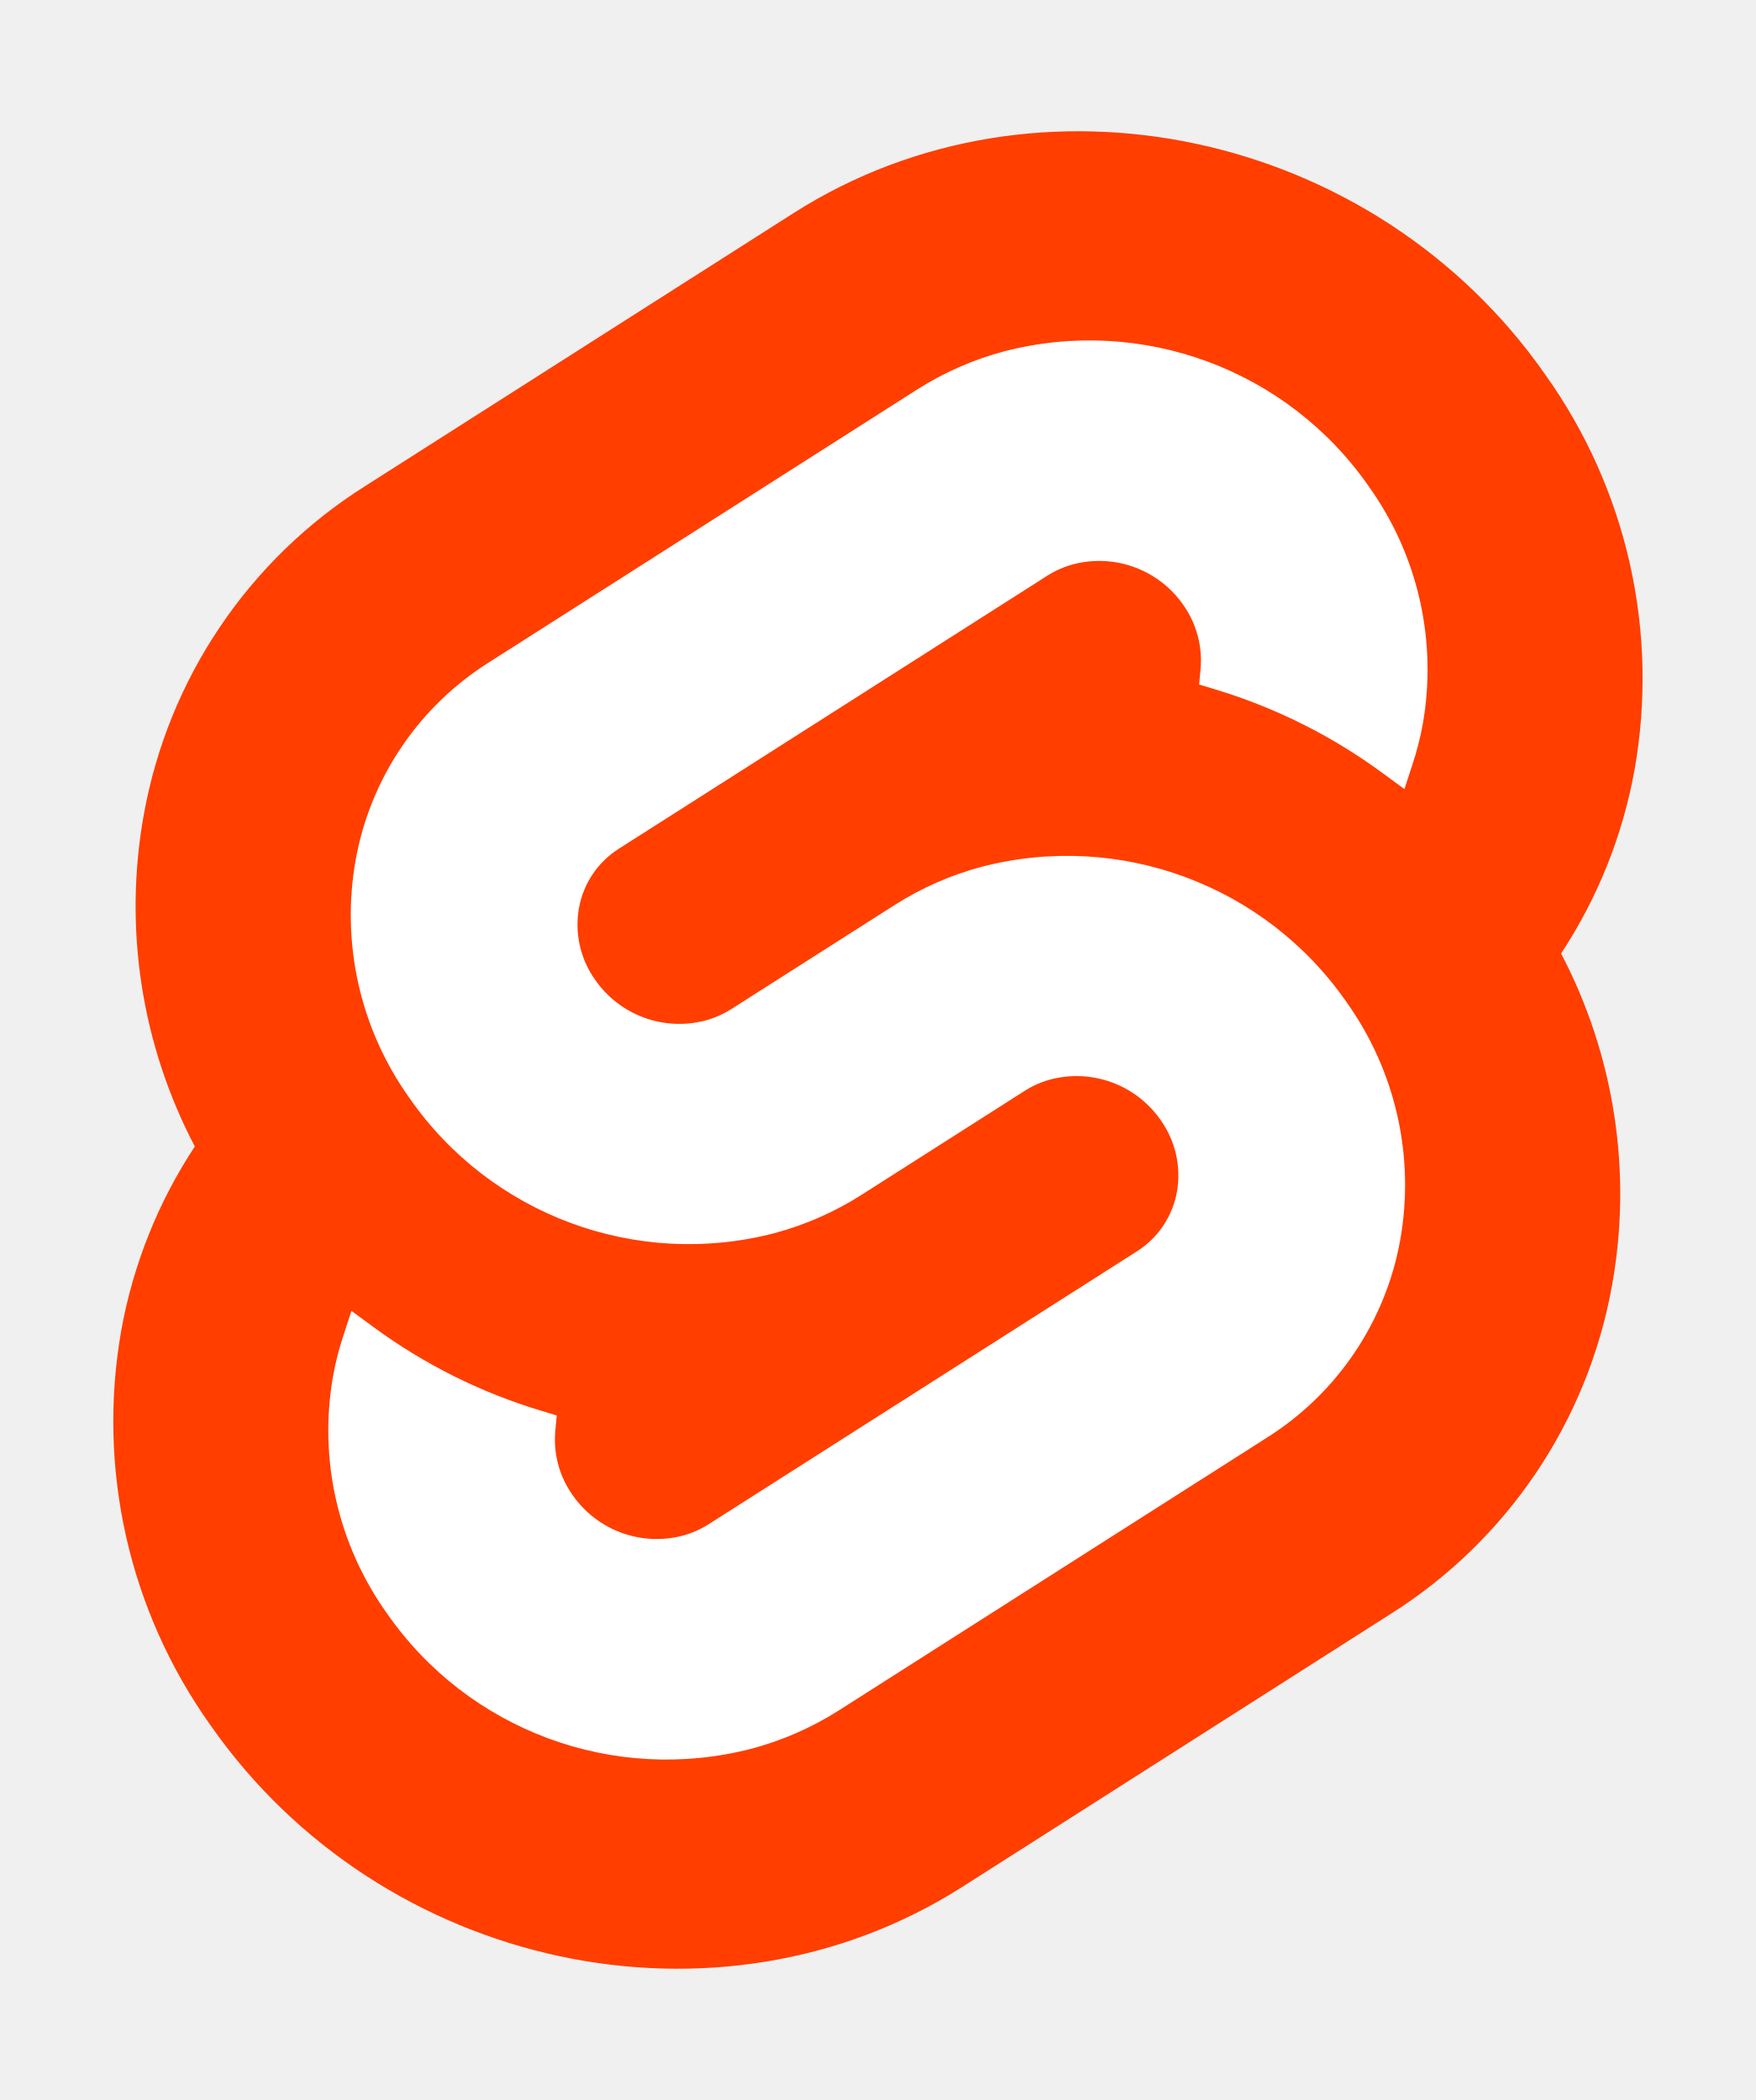
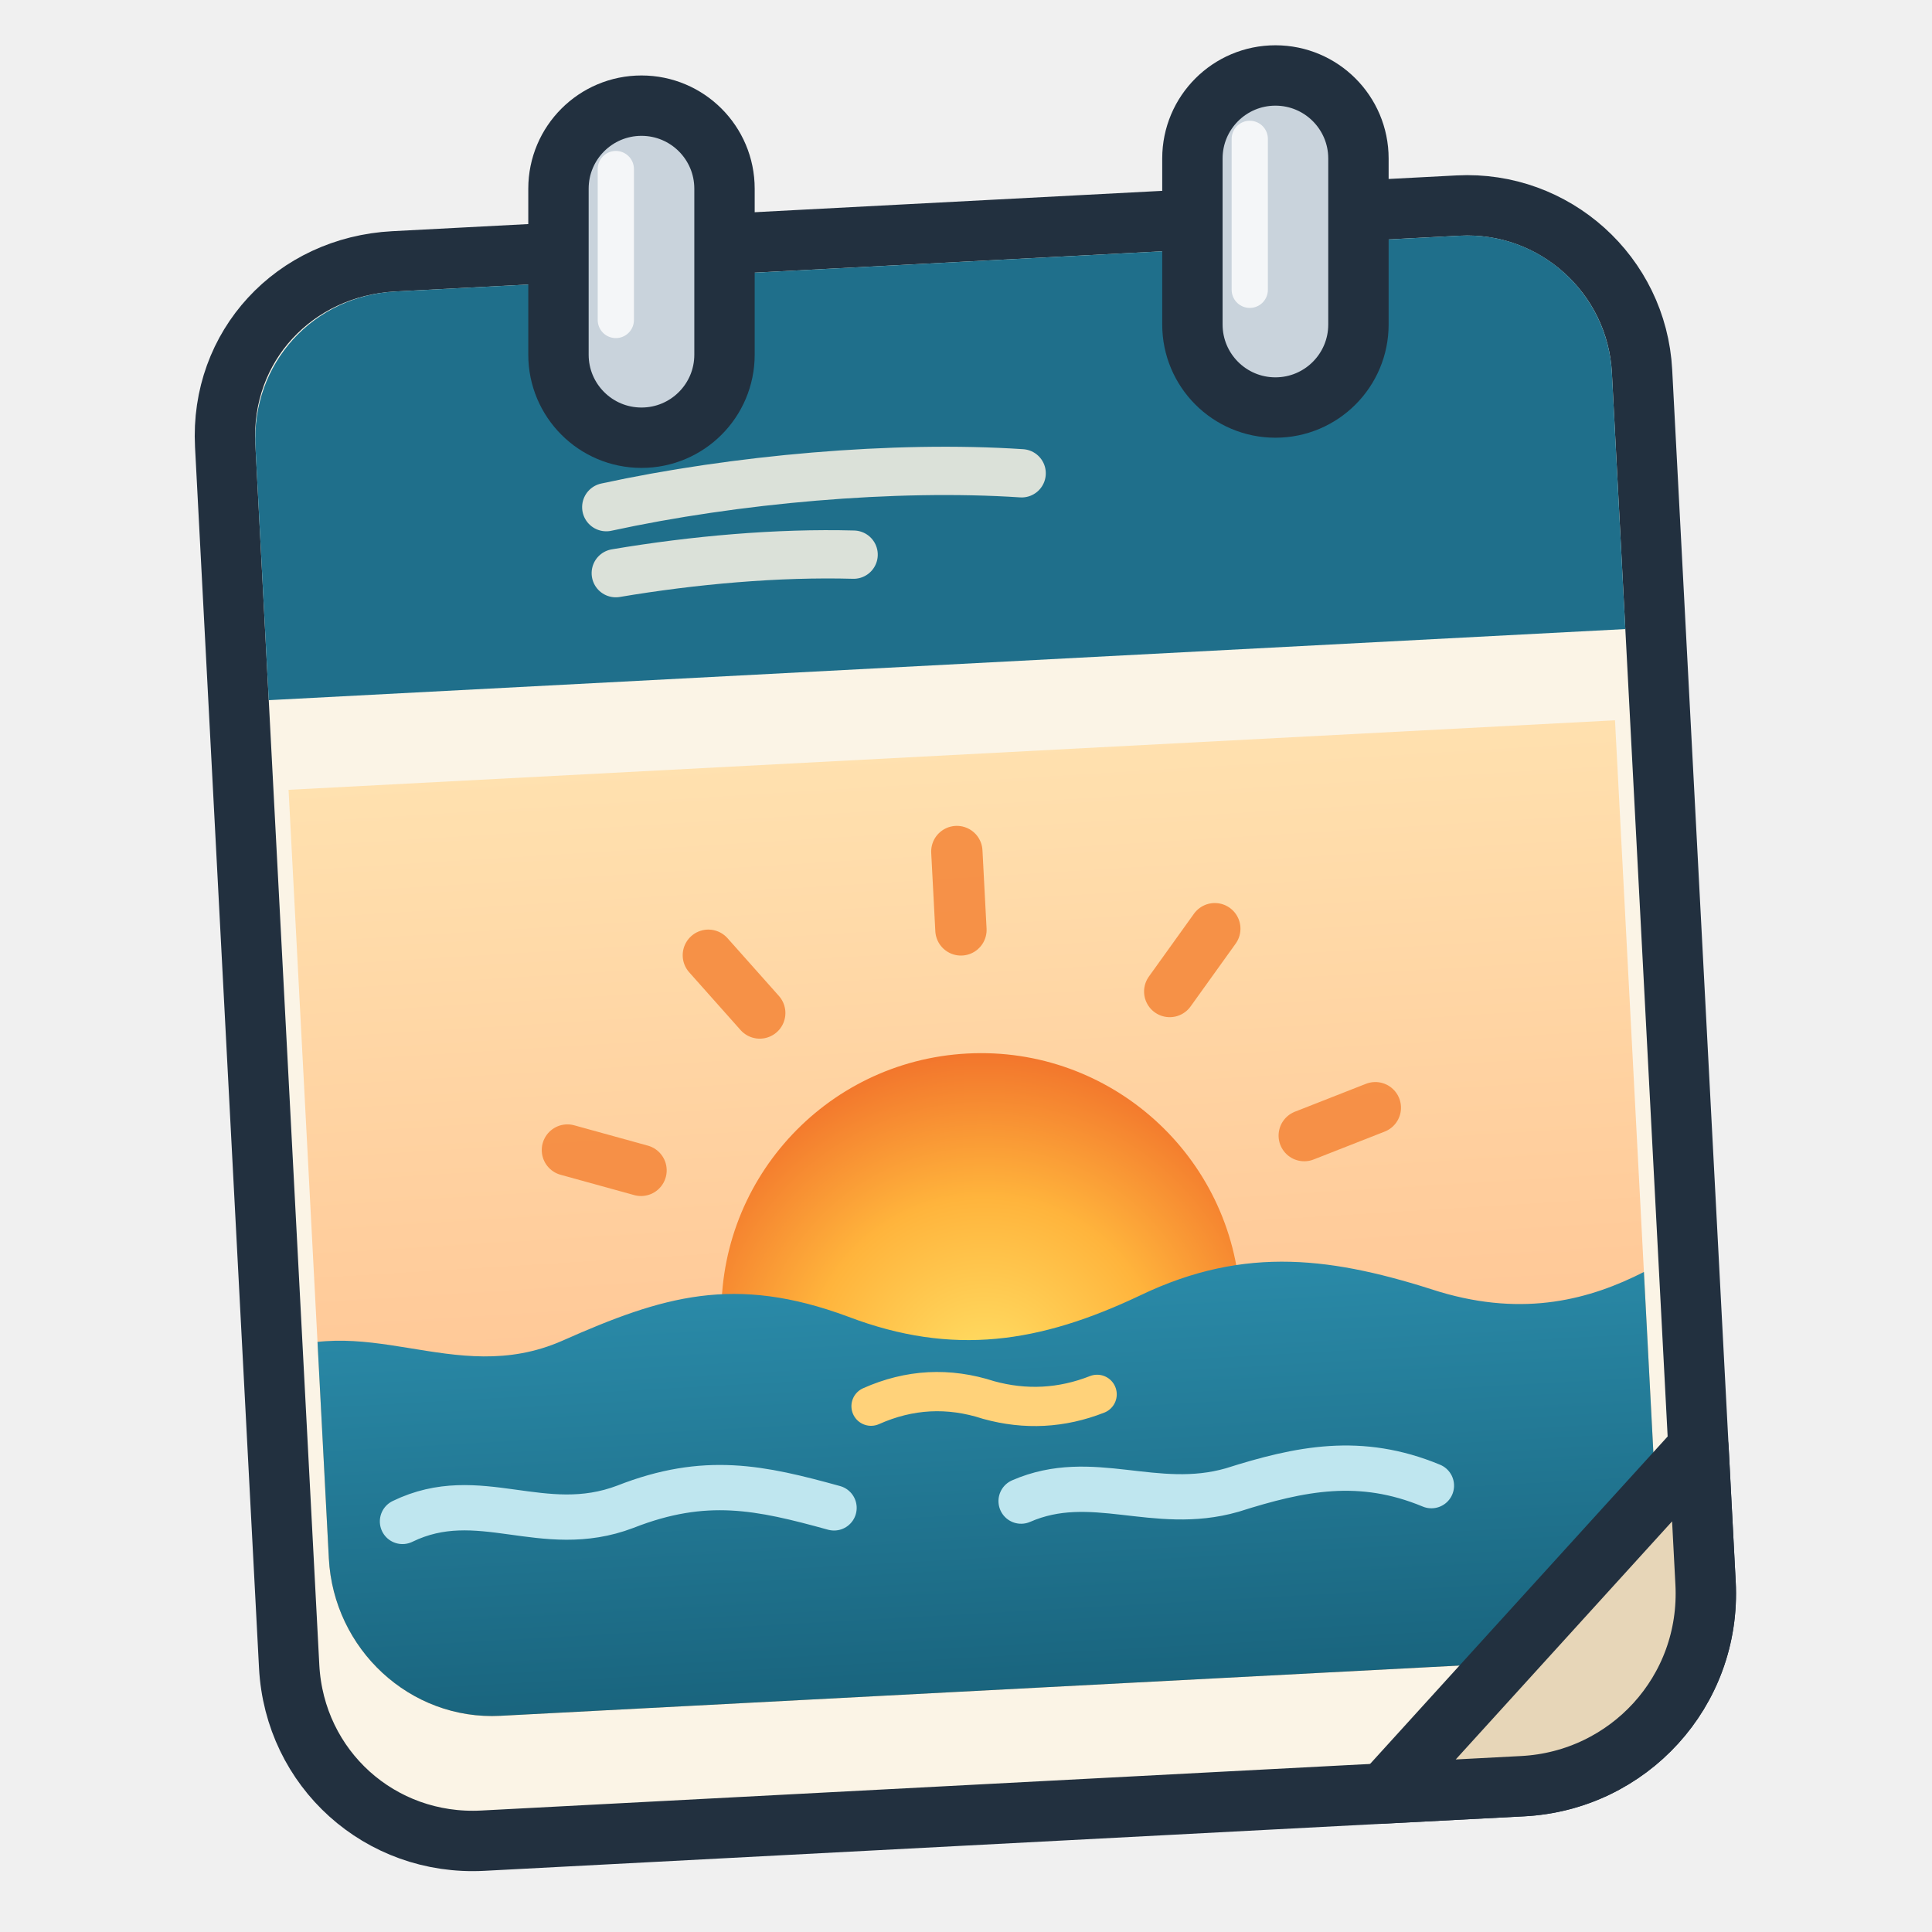
- <svg xmlns="http://www.w3.org/2000/svg" width="107" height="128" viewBox="0 0 107 128">
-   <path d="M94.157 22.819c-10.4-14.885-30.94-19.297-45.792-9.835L22.282 29.608A29.92 29.92 0 0 0 8.764 49.65a31.5 31.5 0 0 0 3.108 20.231 30 30 0 0 0-4.477 11.183 31.9 31.9 0 0 0 5.448 24.116c10.402 14.887 30.942 19.297 45.791 9.835l26.083-16.624A29.92 29.92 0 0 0 98.235 78.35a31.53 31.53 0 0 0-3.105-20.232 30 30 0 0 0 4.474-11.182 31.88 31.88 0 0 0-5.447-24.116" style="fill:#ff3e00" />
-   <path d="M45.817 106.582a20.72 20.72 0 0 1-22.237-8.243 19.17 19.17 0 0 1-3.277-14.503 18 18 0 0 1 .624-2.435l.49-1.498 1.337.981a33.6 33.6 0 0 0 10.203 5.098l.97.294-.09.968a5.85 5.85 0 0 0 1.052 3.878 6.24 6.24 0 0 0 6.695 2.485 5.8 5.8 0 0 0 1.603-.704L69.27 76.28a5.43 5.43 0 0 0 2.45-3.631 5.8 5.8 0 0 0-.987-4.371 6.24 6.24 0 0 0-6.698-2.487 5.7 5.7 0 0 0-1.6.704l-9.953 6.345a19 19 0 0 1-5.296 2.326 20.72 20.72 0 0 1-22.237-8.243 19.17 19.17 0 0 1-3.277-14.502 17.99 17.99 0 0 1 8.13-12.052l26.081-16.623a19 19 0 0 1 5.3-2.329 20.72 20.72 0 0 1 22.237 8.243 19.17 19.17 0 0 1 3.277 14.503 18 18 0 0 1-.624 2.435l-.49 1.498-1.337-.98a33.6 33.6 0 0 0-10.203-5.1l-.97-.294.09-.968a5.86 5.86 0 0 0-1.052-3.878 6.24 6.24 0 0 0-6.696-2.485 5.8 5.8 0 0 0-1.602.704L37.73 51.72a5.42 5.42 0 0 0-2.449 3.63 5.79 5.79 0 0 0 .986 4.372 6.24 6.24 0 0 0 6.698 2.486 5.8 5.8 0 0 0 1.602-.704l9.952-6.342a19 19 0 0 1 5.295-2.328 20.72 20.72 0 0 1 22.237 8.242 19.17 19.17 0 0 1 3.277 14.503 18 18 0 0 1-8.13 12.053l-26.081 16.622a19 19 0 0 1-5.3 2.328" style="fill:#fff" />
+ <svg xmlns="http://www.w3.org/2000/svg" viewBox="0 0 64 64">
+   <defs>
+     <linearGradient id="sky" x1="0" y1="0" x2="0" y2="1">
+       <stop offset="0" stop-color="#ffe2b0" />
+       <stop offset="1" stop-color="#ffb787" />
+     </linearGradient>
+     <radialGradient id="sun" cx="0.5" cy="0.62" r="0.62">
+       <stop offset="0" stop-color="#ffe066" />
+       <stop offset="0.55" stop-color="#ffb43c" />
+       <stop offset="1" stop-color="#f2752c" />
+     </radialGradient>
+     <linearGradient id="sea" x1="0" y1="0" x2="0" y2="1">
+       <stop offset="0" stop-color="#2a8aa8" />
+       <stop offset="1" stop-color="#175f78" />
+     </linearGradient>
+     <clipPath id="window">
+       <path d="M10 25h44v25.5c0 3-2.4 5.5-5.4 5.5H15.4C12.4 56 10 53.5 10 50.5z" />
+     </clipPath>
+   </defs>
+   <g transform="rotate(-3 32 34)">
+     <path d="M8.5 13.5c0-3.3 2.6-5.8 5.9-5.8h35.3c3.2 0 5.8 2.6 5.8 5.8v40.2c0 3.6-2.9 6.4-6.4 6.4H14.6c-3.4 0-6.1-2.7-6.1-6.1z" fill="#fbf4e6" stroke="#22303f" stroke-width="2" />
+     <path d="M9.5 13.6c0-2.8 2.2-4.9 4.9-4.9h35.3c2.7 0 4.8 2.2 4.8 4.8V22H9.5z" fill="#1f6f8b" />
+     <path d="M21 16.2c4.3-.7 9.6-.9 13.8-.4m-13.6 2.6c2.6-.3 5.4-.4 7.9-.2" stroke="#fbf4e6" stroke-width="1.6" stroke-linecap="round" fill="none" opacity="0.85" />
+     <g clip-path="url(#window)">
+       <rect x="8" y="24" width="48" height="34" fill="url(#sky)" />
+       <g stroke="#f58a3d" stroke-width="1.7" stroke-linecap="round" opacity="0.9">
+         <path d="M32 28.2v2.6" />
+         <path d="M23.6 31.2l1.6 2" />
+         <path d="M40.4 31.2l-1.6 2" />
+         <path d="M18.6 37.4l2.4.8" />
+         <path d="M45.4 37.4l-2.4.8" />
+       </g>
+       <circle cx="32" cy="43.5" r="8.6" fill="url(#sun)" />
+       <path d="M8 43.8c3.6-1.6 6.4 1.3 10.1-.1 3.4-1.3 5.8-1.9 9.5-.3 3.4 1.5 6.3 1.2 9.7-.2 3.6-1.5 6.5-.9 9.9.4 2.8 1 5 .5 6.8-.3V58H8z" fill="url(#sea)" />
+       <path d="M12.5 49.4c2.6-1.1 4.6.8 7.4-.1 2.7-.9 4.5-.4 6.9.4m6.2.1c2.4-.9 4.4.6 7 0 2.3-.6 4.3-.9 6.6.2" stroke="#bfe6ef" stroke-width="1.5" stroke-linecap="round" fill="none" />
+       <path d="M28.2 46.4c1.3-.5 2.6-.5 3.9 0 1.2.4 2.4.4 3.6 0" stroke="#ffd27a" stroke-width="1.3" stroke-linecap="round" fill="none" />
+     </g>
+     <path d="M55.5 49.2v4.5c0 3.6-2.9 6.4-6.4 6.4h-4.6z" fill="#e7d6b8" stroke="#22303f" stroke-width="2" stroke-linejoin="round" />
+   </g>
+   <g stroke="#22303f" stroke-width="2" fill="#c9d3dc">
+     <rect x="18.5" y="3.5" width="5.5" height="11" rx="2.75" />
+     <rect x="39.5" y="2.5" width="5.5" height="11" rx="2.75" />
+   </g>
+   <path d="M20.4 5.6v5m21-6v5" stroke="#ffffff" stroke-width="1.2" stroke-linecap="round" opacity="0.8" />
</svg>
